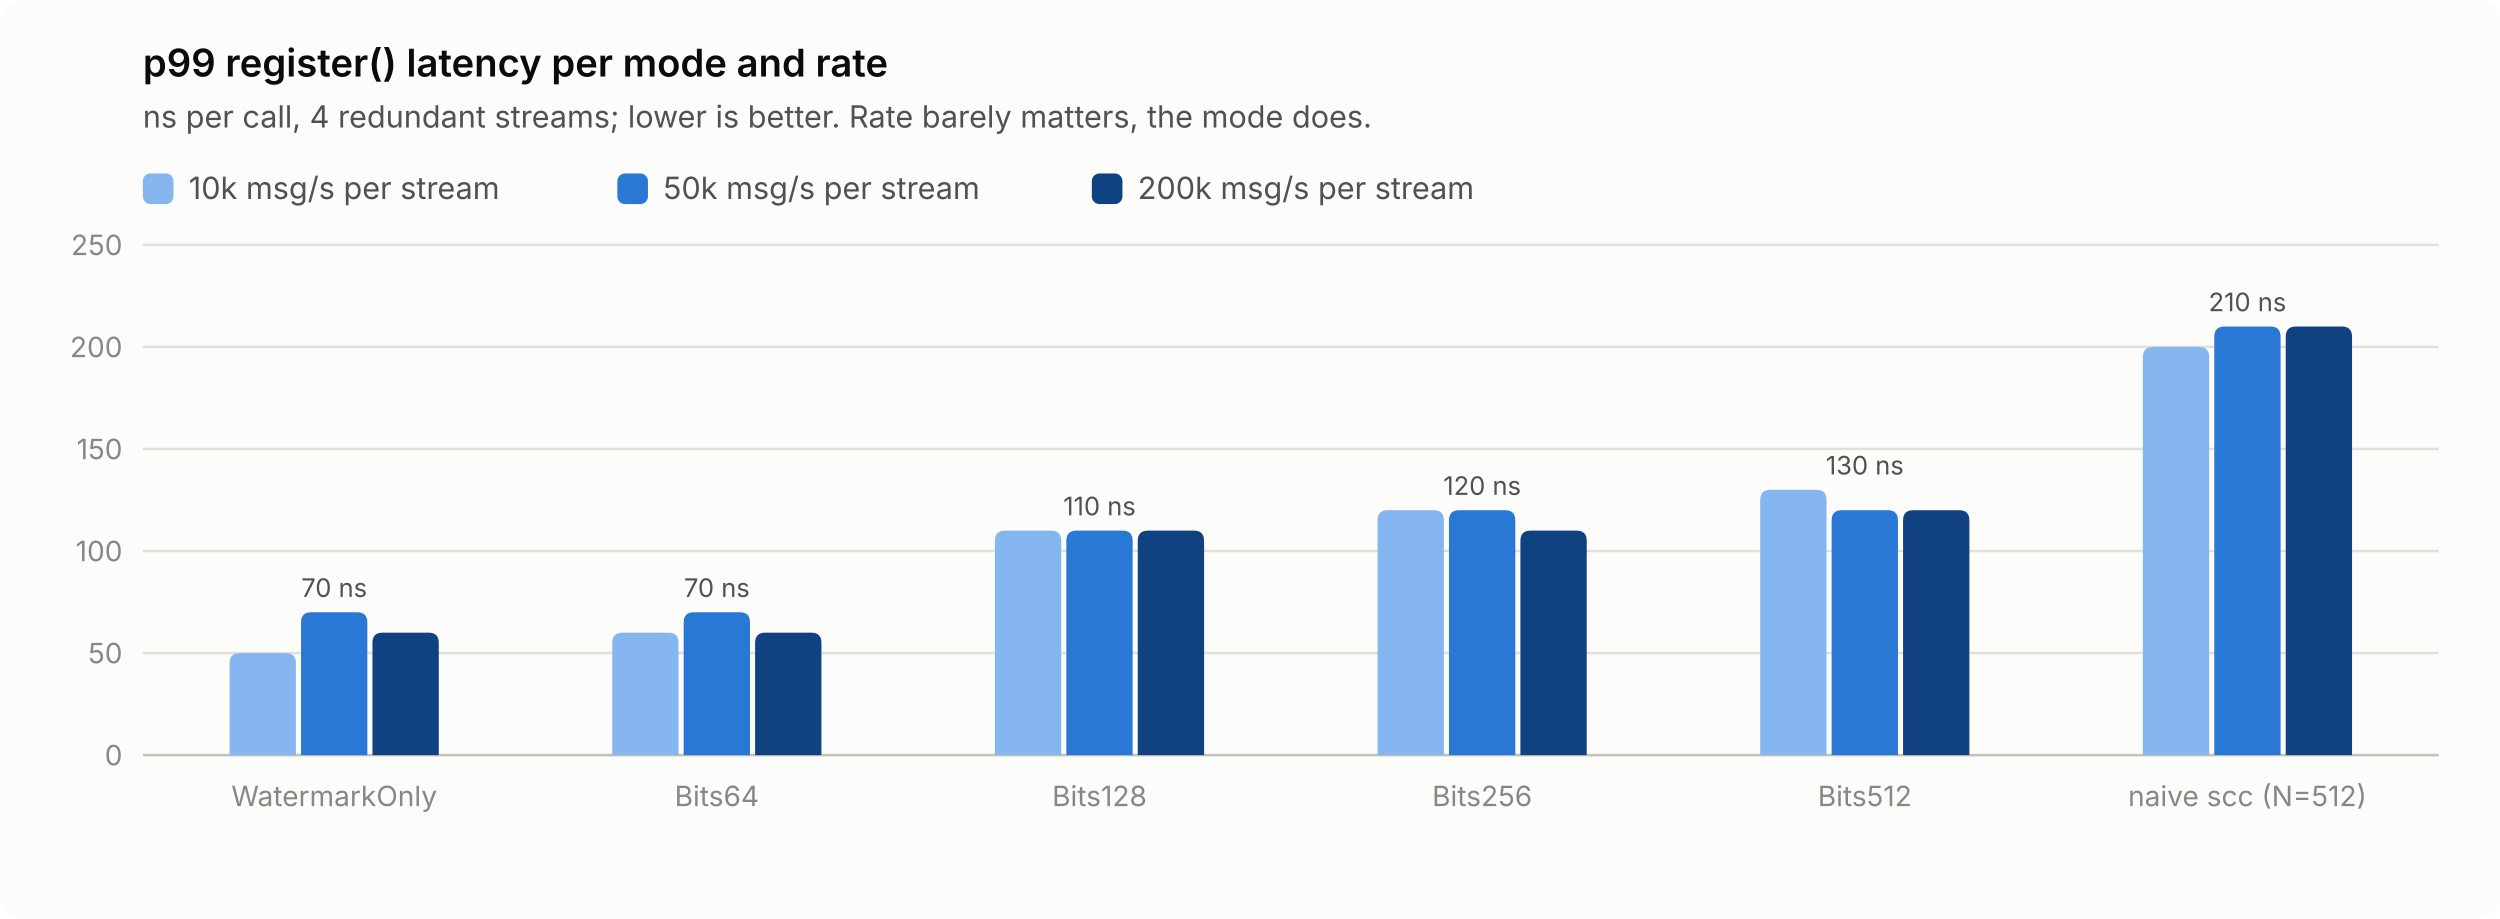
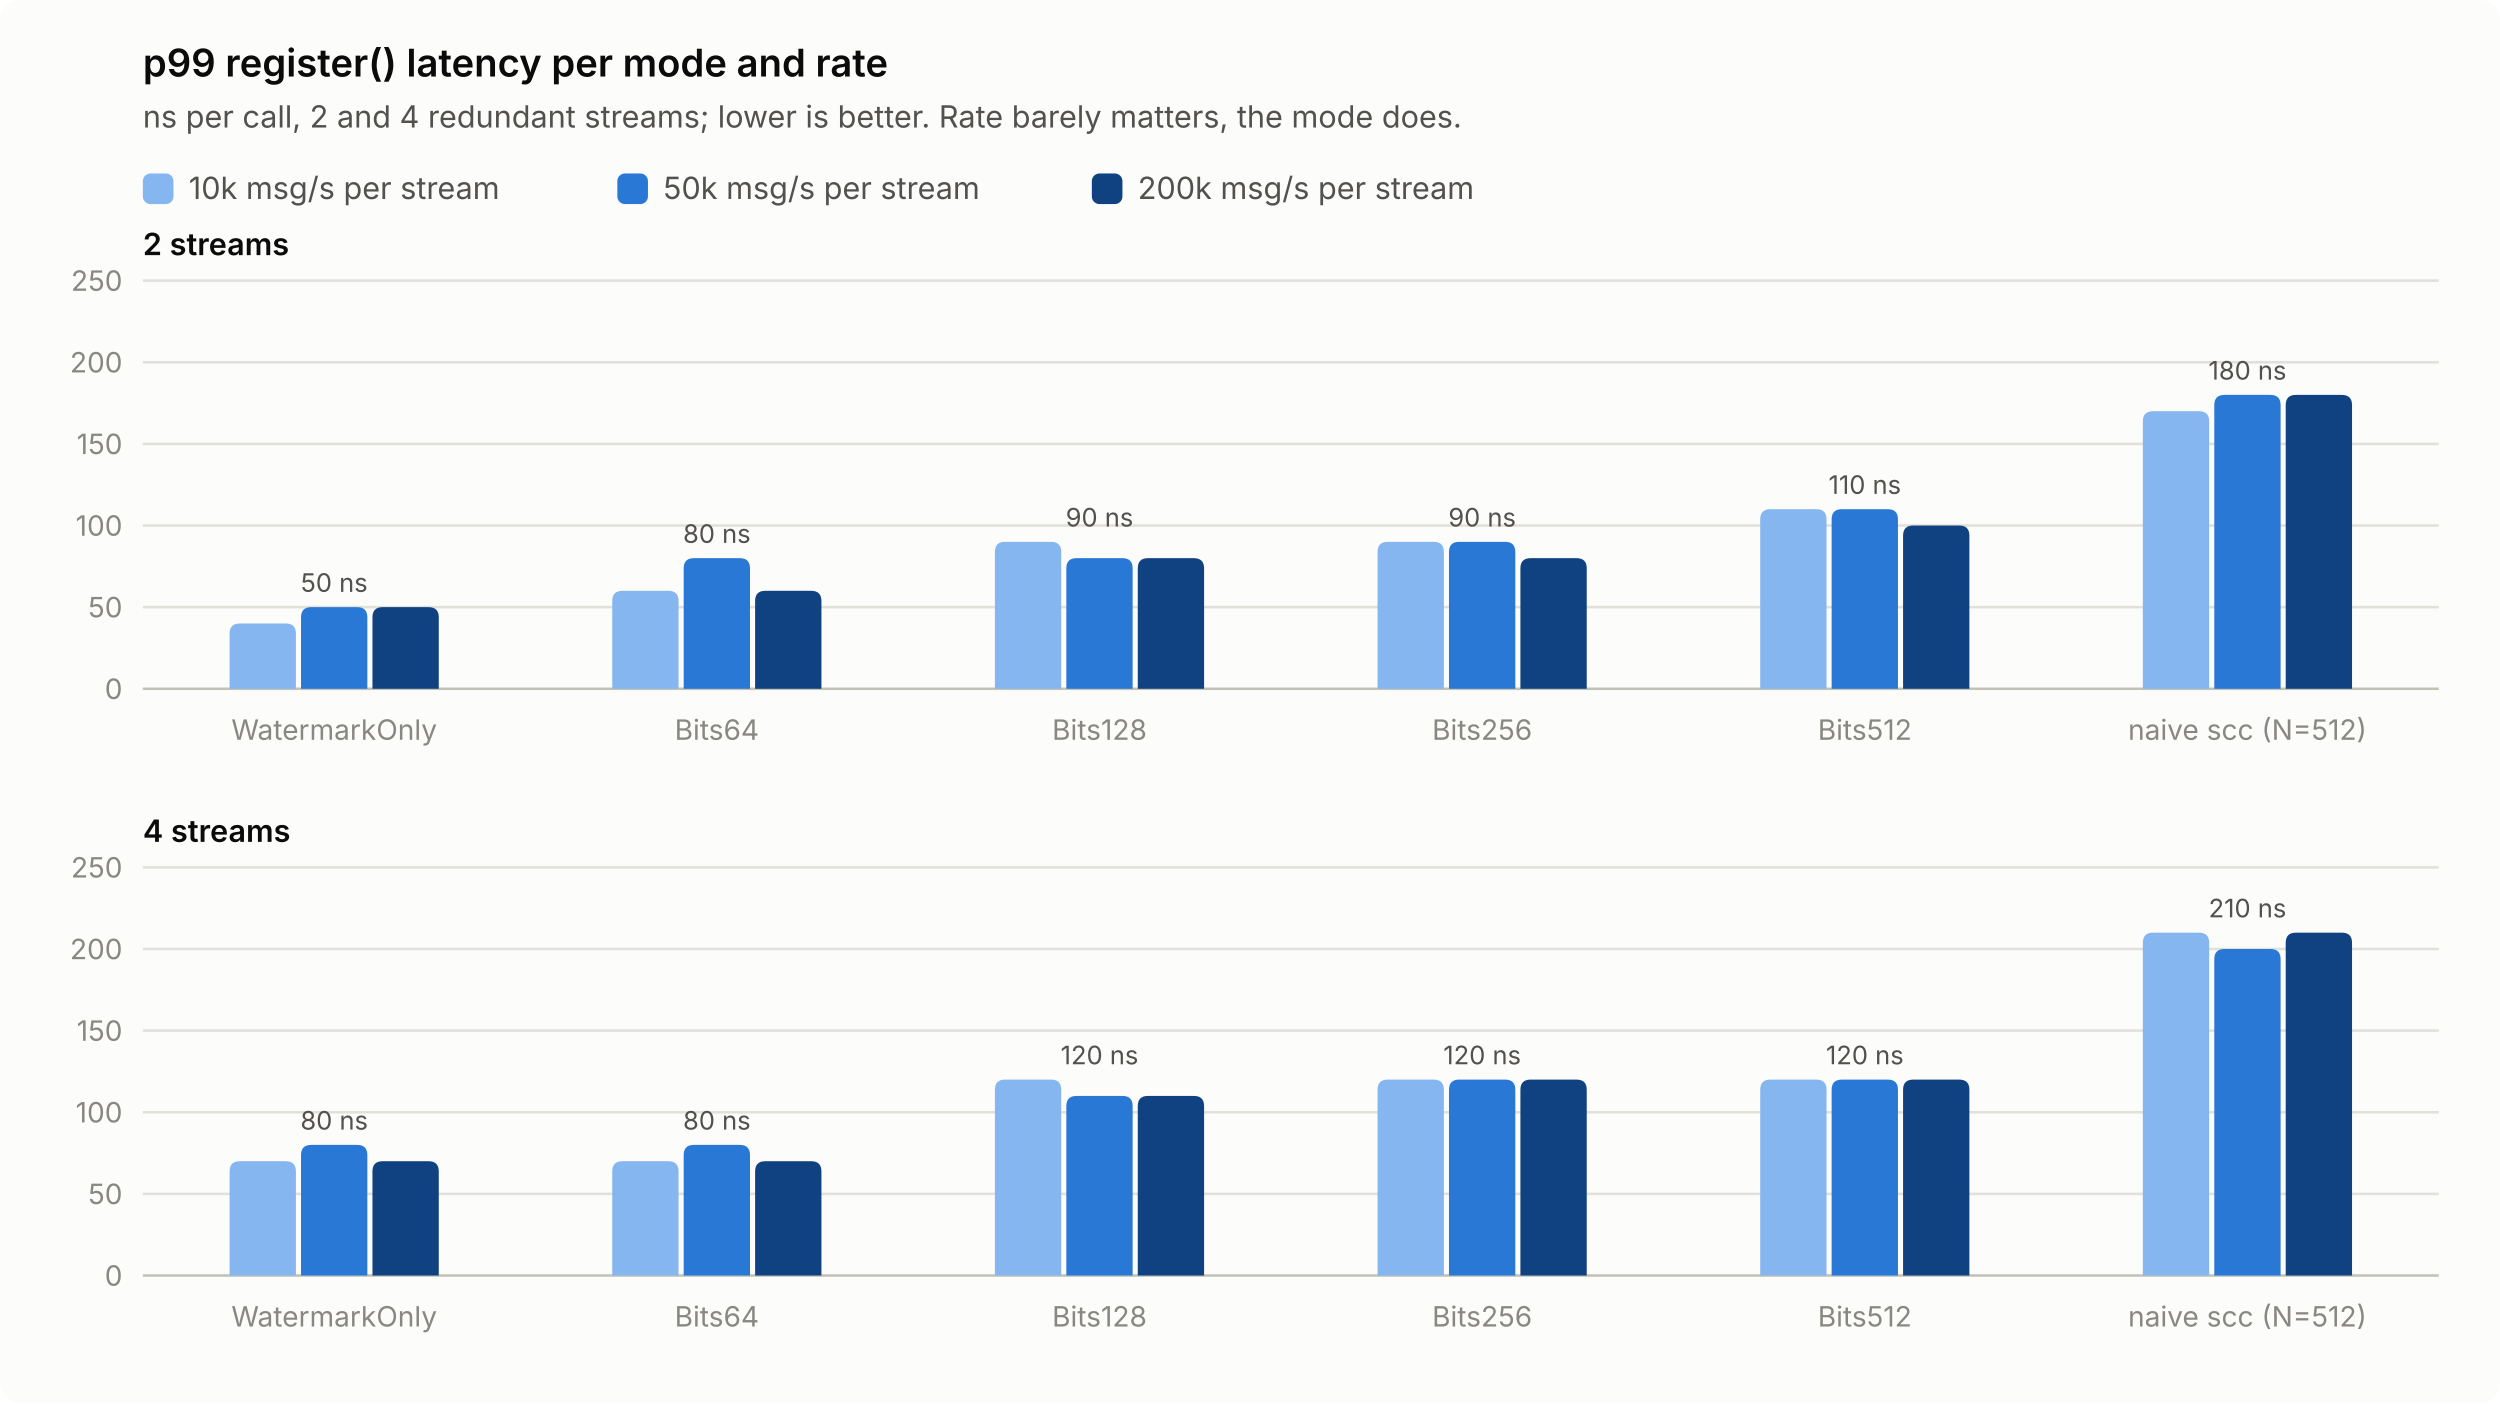
- <svg xmlns="http://www.w3.org/2000/svg" viewBox="0 0 980 360" width="980" height="360" role="img" aria-label="p99 register() latency per deduper mode at each message rate">
+ <svg xmlns="http://www.w3.org/2000/svg" viewBox="0 0 980 550" width="980" height="550" role="img" aria-label="p99 register() latency per deduper mode at each message rate, one panel per stream count">
  <style>
  text { font-family: system-ui, -apple-system, "Segoe UI", sans-serif; }
  .title { font-size: 15px; font-weight: 600; }
  .sub { font-size: 12px; }
  .tick { font-size: 11px; font-variant-numeric: tabular-nums; }
  .ptitle { font-size: 12px; font-weight: 600; }
  .leg { font-size: 12px; }
  .val { font-size: 10px; font-variant-numeric: tabular-nums; }
  .grid, .axis { stroke-width: 1; }
  .bg{fill:#fcfcfb}
  .title{fill:#0b0b0b}
  .ptitle{fill:#0b0b0b}
  .sub,.leg,.val{fill:#52514e}
  .tick{fill:#898781}
  .grid{stroke:#e1e0d9}
  .axis{stroke:#c3c2b7}
  .k-surface{stroke:#fcfcfb}
  .f-s1{fill:#2a78d6} .k-s1{stroke:#2a78d6}
  .f-s2{fill:#eb6834} .k-s2{stroke:#eb6834}
  .f-s3{fill:#1baf7a} .k-s3{stroke:#1baf7a}
  .f-s4{fill:#eda100} .k-s4{stroke:#eda100}
  .f-s5{fill:#e87ba4} .k-s5{stroke:#e87ba4}
  .f-s6{fill:#008300} .k-s6{stroke:#008300}
  .f-r1{fill:#86b6ef} .k-r1{stroke:#86b6ef}
  .f-r2{fill:#2a78d6} .k-r2{stroke:#2a78d6}
  .f-r3{fill:#104281} .k-r3{stroke:#104281}
  @media (prefers-color-scheme: dark) {
  .bg{fill:#1a1a19}
  .title{fill:#f0efec}
  .ptitle{fill:#f0efec}
  .sub,.leg,.val{fill:#c3c2b7}
  .tick{fill:#898781}
  .grid{stroke:#2c2c2a}
  .axis{stroke:#383835}
  .k-surface{stroke:#1a1a19}
  .f-s1{fill:#3987e5} .k-s1{stroke:#3987e5}
  .f-s2{fill:#d95926} .k-s2{stroke:#d95926}
  .f-s3{fill:#199e70} .k-s3{stroke:#199e70}
  .f-s4{fill:#c98500} .k-s4{stroke:#c98500}
  .f-s5{fill:#d55181} .k-s5{stroke:#d55181}
  .f-s6{fill:#0ca30c} .k-s6{stroke:#0ca30c}
  .f-r1{fill:#184f95} .k-r1{stroke:#184f95}
  .f-r2{fill:#3987e5} .k-r2{stroke:#3987e5}
  .f-r3{fill:#86b6ef} .k-r3{stroke:#86b6ef}
  }
</style>
-   <rect class="bg" width="980" height="360" rx="8" />
+   <rect class="bg" width="980" height="550" rx="8" />
  <text class="title" x="56" y="30">p99 register() latency per mode and rate</text>
-   <text class="sub" x="56" y="50">ns per call, 4 redundant streams; lower is better. Rate barely matters, the mode does.</text>
+   <text class="sub" x="56" y="50">ns per call, 2 and 4 redundant streams; lower is better. Rate barely matters, the mode does.</text>
  <rect x="56" y="68" width="12" height="12" rx="3" class="f-r1" />
  <text class="leg" x="74" y="78">10k msg/s per stream</text>
  <rect x="242.0" y="68" width="12" height="12" rx="3" class="f-r2" />
  <text class="leg" x="260.0" y="78">50k msg/s per stream</text>
  <rect x="428.0" y="68" width="12" height="12" rx="3" class="f-r3" />
  <text class="leg" x="446.0" y="78">200k msg/s per stream</text>
-   <line class="axis" x1="56" y1="296.0" x2="956" y2="296.0" />
-   <text class="tick" x="48" y="300.0" text-anchor="end">0</text>
-   <line class="grid" x1="56" y1="256.0" x2="956" y2="256.0" />
-   <text class="tick" x="48" y="260.0" text-anchor="end">50</text>
-   <line class="grid" x1="56" y1="216.0" x2="956" y2="216.0" />
-   <text class="tick" x="48" y="220.0" text-anchor="end">100</text>
-   <line class="grid" x1="56" y1="176.0" x2="956" y2="176.0" />
-   <text class="tick" x="48" y="180.0" text-anchor="end">150</text>
-   <line class="grid" x1="56" y1="136.0" x2="956" y2="136.0" />
-   <text class="tick" x="48" y="140.0" text-anchor="end">200</text>
-   <line class="grid" x1="56" y1="96.0" x2="956" y2="96.0" />
-   <text class="tick" x="48" y="100.0" text-anchor="end">250</text>
-   <text class="tick" x="131.0" y="316" text-anchor="middle">WatermarkOnly</text>
-   <g>
-     <path d="M90.0,296.0 L90.0,260.0 Q90.0,256.0 94.0,256.0 L112.0,256.0 Q116.0,256.0 116.0,260.0 L116.0,296.0 Z" class="f-r1" />
-   </g>
-   <g>
-     <path d="M118.0,296.0 L118.0,244.0 Q118.0,240.0 122.0,240.0 L140.0,240.0 Q144.0,240.0 144.0,244.0 L144.0,296.0 Z" class="f-r2" />
-   </g>
-   <g>
-     <path d="M146.0,296.0 L146.0,252.0 Q146.0,248.0 150.0,248.0 L168.0,248.0 Q172.0,248.0 172.0,252.0 L172.0,296.0 Z" class="f-r3" />
-   </g>
-   <text class="val" x="131.0" y="234.0" text-anchor="middle">70 ns</text>
-   <text class="tick" x="281.0" y="316" text-anchor="middle">Bits64</text>
-   <g>
-     <path d="M240.0,296.0 L240.0,252.0 Q240.0,248.0 244.0,248.0 L262.0,248.0 Q266.0,248.0 266.0,252.0 L266.0,296.0 Z" class="f-r1" />
-   </g>
-   <g>
-     <path d="M268.0,296.0 L268.0,244.0 Q268.0,240.0 272.0,240.0 L290.0,240.0 Q294.0,240.0 294.0,244.0 L294.0,296.0 Z" class="f-r2" />
-   </g>
-   <g>
-     <path d="M296.0,296.0 L296.0,252.0 Q296.0,248.0 300.0,248.0 L318.0,248.0 Q322.0,248.0 322.0,252.0 L322.0,296.0 Z" class="f-r3" />
-   </g>
-   <text class="val" x="281.0" y="234.0" text-anchor="middle">70 ns</text>
-   <text class="tick" x="431.0" y="316" text-anchor="middle">Bits128</text>
-   <g>
-     <path d="M390.0,296.0 L390.0,212.0 Q390.0,208.0 394.0,208.0 L412.0,208.0 Q416.0,208.0 416.0,212.0 L416.0,296.0 Z" class="f-r1" />
-   </g>
-   <g>
-     <path d="M418.0,296.0 L418.0,212.0 Q418.0,208.0 422.0,208.0 L440.0,208.0 Q444.0,208.0 444.0,212.0 L444.0,296.0 Z" class="f-r2" />
-   </g>
-   <g>
-     <path d="M446.0,296.0 L446.0,212.0 Q446.0,208.0 450.0,208.0 L468.0,208.0 Q472.0,208.0 472.0,212.0 L472.0,296.0 Z" class="f-r3" />
-   </g>
-   <text class="val" x="431.0" y="202.0" text-anchor="middle">110 ns</text>
-   <text class="tick" x="581.0" y="316" text-anchor="middle">Bits256</text>
-   <g>
-     <path d="M540.0,296.0 L540.0,204.0 Q540.0,200.0 544.0,200.0 L562.0,200.0 Q566.0,200.0 566.0,204.0 L566.0,296.0 Z" class="f-r1" />
-   </g>
-   <g>
-     <path d="M568.0,296.0 L568.0,204.0 Q568.0,200.0 572.0,200.0 L590.0,200.0 Q594.0,200.0 594.0,204.0 L594.0,296.0 Z" class="f-r2" />
-   </g>
-   <g>
-     <path d="M596.0,296.0 L596.0,212.0 Q596.0,208.0 600.0,208.0 L618.0,208.0 Q622.0,208.0 622.0,212.0 L622.0,296.0 Z" class="f-r3" />
-   </g>
-   <text class="val" x="581.0" y="194.0" text-anchor="middle">120 ns</text>
-   <text class="tick" x="731.0" y="316" text-anchor="middle">Bits512</text>
-   <g>
-     <path d="M690.0,296.0 L690.0,196.0 Q690.0,192.0 694.0,192.0 L712.0,192.0 Q716.0,192.0 716.0,196.0 L716.0,296.0 Z" class="f-r1" />
-   </g>
-   <g>
-     <path d="M718.0,296.0 L718.0,204.0 Q718.0,200.0 722.0,200.0 L740.0,200.0 Q744.0,200.0 744.0,204.0 L744.0,296.0 Z" class="f-r2" />
-   </g>
-   <g>
-     <path d="M746.0,296.0 L746.0,204.0 Q746.0,200.0 750.0,200.0 L768.0,200.0 Q772.0,200.0 772.0,204.0 L772.0,296.0 Z" class="f-r3" />
-   </g>
-   <text class="val" x="731.0" y="186.0" text-anchor="middle">130 ns</text>
-   <text class="tick" x="881.0" y="316" text-anchor="middle">naive scc (N=512)</text>
-   <g>
-     <path d="M840.0,296.0 L840.0,140.0 Q840.0,136.0 844.0,136.0 L862.0,136.0 Q866.0,136.0 866.0,140.0 L866.0,296.0 Z" class="f-r1" />
-   </g>
-   <g>
-     <path d="M868.0,296.0 L868.0,132.0 Q868.0,128.0 872.0,128.0 L890.0,128.0 Q894.0,128.0 894.0,132.0 L894.0,296.0 Z" class="f-r2" />
-   </g>
-   <g>
-     <path d="M896.0,296.0 L896.0,132.0 Q896.0,128.0 900.0,128.0 L918.0,128.0 Q922.0,128.0 922.0,132.0 L922.0,296.0 Z" class="f-r3" />
-   </g>
-   <text class="val" x="881.0" y="122.0" text-anchor="middle">210 ns</text>
+   <text class="ptitle" x="56" y="100">2 streams</text>
+   <line class="axis" x1="56" y1="270.0" x2="956" y2="270.0" />
+   <text class="tick" x="48" y="274.0" text-anchor="end">0</text>
+   <line class="grid" x1="56" y1="238.0" x2="956" y2="238.0" />
+   <text class="tick" x="48" y="242.0" text-anchor="end">50</text>
+   <line class="grid" x1="56" y1="206.0" x2="956" y2="206.0" />
+   <text class="tick" x="48" y="210.0" text-anchor="end">100</text>
+   <line class="grid" x1="56" y1="174.0" x2="956" y2="174.0" />
+   <text class="tick" x="48" y="178.0" text-anchor="end">150</text>
+   <line class="grid" x1="56" y1="142.0" x2="956" y2="142.0" />
+   <text class="tick" x="48" y="146.0" text-anchor="end">200</text>
+   <line class="grid" x1="56" y1="110.0" x2="956" y2="110.0" />
+   <text class="tick" x="48" y="114.0" text-anchor="end">250</text>
+   <text class="tick" x="131.0" y="290" text-anchor="middle">WatermarkOnly</text>
+   <g>
+     <path d="M90.0,270.0 L90.0,248.4 Q90.0,244.4 94.0,244.4 L112.0,244.4 Q116.0,244.4 116.0,248.4 L116.0,270.0 Z" class="f-r1" />
+   </g>
+   <g>
+     <path d="M118.0,270.0 L118.0,242.0 Q118.0,238.0 122.0,238.0 L140.0,238.0 Q144.0,238.0 144.0,242.0 L144.0,270.0 Z" class="f-r2" />
+   </g>
+   <g>
+     <path d="M146.0,270.0 L146.0,242.0 Q146.0,238.0 150.0,238.0 L168.0,238.0 Q172.0,238.0 172.0,242.0 L172.0,270.0 Z" class="f-r3" />
+   </g>
+   <text class="val" x="131.0" y="232.0" text-anchor="middle">50 ns</text>
+   <text class="tick" x="281.0" y="290" text-anchor="middle">Bits64</text>
+   <g>
+     <path d="M240.0,270.0 L240.0,235.6 Q240.0,231.6 244.0,231.6 L262.0,231.6 Q266.0,231.6 266.0,235.6 L266.0,270.0 Z" class="f-r1" />
+   </g>
+   <g>
+     <path d="M268.0,270.0 L268.0,222.8 Q268.0,218.8 272.0,218.8 L290.0,218.8 Q294.0,218.8 294.0,222.8 L294.0,270.0 Z" class="f-r2" />
+   </g>
+   <g>
+     <path d="M296.0,270.0 L296.0,235.6 Q296.0,231.6 300.0,231.6 L318.0,231.6 Q322.0,231.6 322.0,235.6 L322.0,270.0 Z" class="f-r3" />
+   </g>
+   <text class="val" x="281.0" y="212.8" text-anchor="middle">80 ns</text>
+   <text class="tick" x="431.0" y="290" text-anchor="middle">Bits128</text>
+   <g>
+     <path d="M390.0,270.0 L390.0,216.4 Q390.0,212.4 394.0,212.4 L412.0,212.4 Q416.0,212.4 416.0,216.4 L416.0,270.0 Z" class="f-r1" />
+   </g>
+   <g>
+     <path d="M418.0,270.0 L418.0,222.8 Q418.0,218.8 422.0,218.8 L440.0,218.8 Q444.0,218.8 444.0,222.8 L444.0,270.0 Z" class="f-r2" />
+   </g>
+   <g>
+     <path d="M446.0,270.0 L446.0,222.8 Q446.0,218.8 450.0,218.8 L468.0,218.8 Q472.0,218.8 472.0,222.8 L472.0,270.0 Z" class="f-r3" />
+   </g>
+   <text class="val" x="431.0" y="206.4" text-anchor="middle">90 ns</text>
+   <text class="tick" x="581.0" y="290" text-anchor="middle">Bits256</text>
+   <g>
+     <path d="M540.0,270.0 L540.0,216.4 Q540.0,212.4 544.0,212.4 L562.0,212.4 Q566.0,212.4 566.0,216.4 L566.0,270.0 Z" class="f-r1" />
+   </g>
+   <g>
+     <path d="M568.0,270.0 L568.0,216.4 Q568.0,212.4 572.0,212.4 L590.0,212.4 Q594.0,212.4 594.0,216.4 L594.0,270.0 Z" class="f-r2" />
+   </g>
+   <g>
+     <path d="M596.0,270.0 L596.0,222.8 Q596.0,218.8 600.0,218.8 L618.0,218.8 Q622.0,218.8 622.0,222.8 L622.0,270.0 Z" class="f-r3" />
+   </g>
+   <text class="val" x="581.0" y="206.4" text-anchor="middle">90 ns</text>
+   <text class="tick" x="731.0" y="290" text-anchor="middle">Bits512</text>
+   <g>
+     <path d="M690.0,270.0 L690.0,203.6 Q690.0,199.6 694.0,199.6 L712.0,199.6 Q716.0,199.6 716.0,203.6 L716.0,270.0 Z" class="f-r1" />
+   </g>
+   <g>
+     <path d="M718.0,270.0 L718.0,203.6 Q718.0,199.6 722.0,199.6 L740.0,199.6 Q744.0,199.6 744.0,203.6 L744.0,270.0 Z" class="f-r2" />
+   </g>
+   <g>
+     <path d="M746.0,270.0 L746.0,210.0 Q746.0,206.0 750.0,206.0 L768.0,206.0 Q772.0,206.0 772.0,210.0 L772.0,270.0 Z" class="f-r3" />
+   </g>
+   <text class="val" x="731.0" y="193.6" text-anchor="middle">110 ns</text>
+   <text class="tick" x="881.0" y="290" text-anchor="middle">naive scc (N=512)</text>
+   <g>
+     <path d="M840.0,270.0 L840.0,165.2 Q840.0,161.2 844.0,161.2 L862.0,161.2 Q866.0,161.2 866.0,165.2 L866.0,270.0 Z" class="f-r1" />
+   </g>
+   <g>
+     <path d="M868.0,270.0 L868.0,158.8 Q868.0,154.8 872.0,154.8 L890.0,154.8 Q894.0,154.8 894.0,158.8 L894.0,270.0 Z" class="f-r2" />
+   </g>
+   <g>
+     <path d="M896.0,270.0 L896.0,158.8 Q896.0,154.8 900.0,154.8 L918.0,154.8 Q922.0,154.8 922.0,158.8 L922.0,270.0 Z" class="f-r3" />
+   </g>
+   <text class="val" x="881.0" y="148.8" text-anchor="middle">180 ns</text>
+   <text class="ptitle" x="56" y="330">4 streams</text>
+   <line class="axis" x1="56" y1="500.0" x2="956" y2="500.0" />
+   <text class="tick" x="48" y="504.0" text-anchor="end">0</text>
+   <line class="grid" x1="56" y1="468.0" x2="956" y2="468.0" />
+   <text class="tick" x="48" y="472.0" text-anchor="end">50</text>
+   <line class="grid" x1="56" y1="436.0" x2="956" y2="436.0" />
+   <text class="tick" x="48" y="440.0" text-anchor="end">100</text>
+   <line class="grid" x1="56" y1="404.0" x2="956" y2="404.0" />
+   <text class="tick" x="48" y="408.0" text-anchor="end">150</text>
+   <line class="grid" x1="56" y1="372.0" x2="956" y2="372.0" />
+   <text class="tick" x="48" y="376.0" text-anchor="end">200</text>
+   <line class="grid" x1="56" y1="340.0" x2="956" y2="340.0" />
+   <text class="tick" x="48" y="344.0" text-anchor="end">250</text>
+   <text class="tick" x="131.0" y="520" text-anchor="middle">WatermarkOnly</text>
+   <g>
+     <path d="M90.0,500.0 L90.0,459.2 Q90.0,455.2 94.0,455.2 L112.0,455.2 Q116.0,455.2 116.0,459.2 L116.0,500.0 Z" class="f-r1" />
+   </g>
+   <g>
+     <path d="M118.0,500.0 L118.0,452.8 Q118.0,448.8 122.0,448.8 L140.0,448.8 Q144.0,448.8 144.0,452.8 L144.0,500.0 Z" class="f-r2" />
+   </g>
+   <g>
+     <path d="M146.0,500.0 L146.0,459.2 Q146.0,455.2 150.0,455.2 L168.0,455.2 Q172.0,455.2 172.0,459.2 L172.0,500.0 Z" class="f-r3" />
+   </g>
+   <text class="val" x="131.0" y="442.8" text-anchor="middle">80 ns</text>
+   <text class="tick" x="281.0" y="520" text-anchor="middle">Bits64</text>
+   <g>
+     <path d="M240.0,500.0 L240.0,459.2 Q240.0,455.2 244.0,455.2 L262.0,455.2 Q266.0,455.2 266.0,459.2 L266.0,500.0 Z" class="f-r1" />
+   </g>
+   <g>
+     <path d="M268.0,500.0 L268.0,452.8 Q268.0,448.8 272.0,448.8 L290.0,448.8 Q294.0,448.8 294.0,452.8 L294.0,500.0 Z" class="f-r2" />
+   </g>
+   <g>
+     <path d="M296.0,500.0 L296.0,459.2 Q296.0,455.2 300.0,455.2 L318.0,455.2 Q322.0,455.2 322.0,459.2 L322.0,500.0 Z" class="f-r3" />
+   </g>
+   <text class="val" x="281.0" y="442.8" text-anchor="middle">80 ns</text>
+   <text class="tick" x="431.0" y="520" text-anchor="middle">Bits128</text>
+   <g>
+     <path d="M390.0,500.0 L390.0,427.2 Q390.0,423.2 394.0,423.2 L412.0,423.2 Q416.0,423.2 416.0,427.2 L416.0,500.0 Z" class="f-r1" />
+   </g>
+   <g>
+     <path d="M418.0,500.0 L418.0,433.6 Q418.0,429.6 422.0,429.6 L440.0,429.6 Q444.0,429.6 444.0,433.6 L444.0,500.0 Z" class="f-r2" />
+   </g>
+   <g>
+     <path d="M446.0,500.0 L446.0,433.6 Q446.0,429.6 450.0,429.6 L468.0,429.6 Q472.0,429.6 472.0,433.6 L472.0,500.0 Z" class="f-r3" />
+   </g>
+   <text class="val" x="431.0" y="417.2" text-anchor="middle">120 ns</text>
+   <text class="tick" x="581.0" y="520" text-anchor="middle">Bits256</text>
+   <g>
+     <path d="M540.0,500.0 L540.0,427.2 Q540.0,423.2 544.0,423.2 L562.0,423.2 Q566.0,423.2 566.0,427.2 L566.0,500.0 Z" class="f-r1" />
+   </g>
+   <g>
+     <path d="M568.0,500.0 L568.0,427.2 Q568.0,423.2 572.0,423.2 L590.0,423.2 Q594.0,423.2 594.0,427.2 L594.0,500.0 Z" class="f-r2" />
+   </g>
+   <g>
+     <path d="M596.0,500.0 L596.0,427.2 Q596.0,423.2 600.0,423.2 L618.0,423.2 Q622.0,423.2 622.0,427.2 L622.0,500.0 Z" class="f-r3" />
+   </g>
+   <text class="val" x="581.0" y="417.2" text-anchor="middle">120 ns</text>
+   <text class="tick" x="731.0" y="520" text-anchor="middle">Bits512</text>
+   <g>
+     <path d="M690.0,500.0 L690.0,427.2 Q690.0,423.2 694.0,423.2 L712.0,423.2 Q716.0,423.2 716.0,427.2 L716.0,500.0 Z" class="f-r1" />
+   </g>
+   <g>
+     <path d="M718.0,500.0 L718.0,427.2 Q718.0,423.2 722.0,423.2 L740.0,423.2 Q744.0,423.2 744.0,427.2 L744.0,500.0 Z" class="f-r2" />
+   </g>
+   <g>
+     <path d="M746.0,500.0 L746.0,427.2 Q746.0,423.2 750.0,423.2 L768.0,423.2 Q772.0,423.2 772.0,427.2 L772.0,500.0 Z" class="f-r3" />
+   </g>
+   <text class="val" x="731.0" y="417.2" text-anchor="middle">120 ns</text>
+   <text class="tick" x="881.0" y="520" text-anchor="middle">naive scc (N=512)</text>
+   <g>
+     <path d="M840.0,500.0 L840.0,369.6 Q840.0,365.6 844.0,365.6 L862.0,365.6 Q866.0,365.6 866.0,369.6 L866.0,500.0 Z" class="f-r1" />
+   </g>
+   <g>
+     <path d="M868.0,500.0 L868.0,376.0 Q868.0,372.0 872.0,372.0 L890.0,372.0 Q894.0,372.0 894.0,376.0 L894.0,500.0 Z" class="f-r2" />
+   </g>
+   <g>
+     <path d="M896.0,500.0 L896.0,369.6 Q896.0,365.6 900.0,365.6 L918.0,365.6 Q922.0,365.6 922.0,369.6 L922.0,500.0 Z" class="f-r3" />
+   </g>
+   <text class="val" x="881.0" y="359.6" text-anchor="middle">210 ns</text>
</svg>
